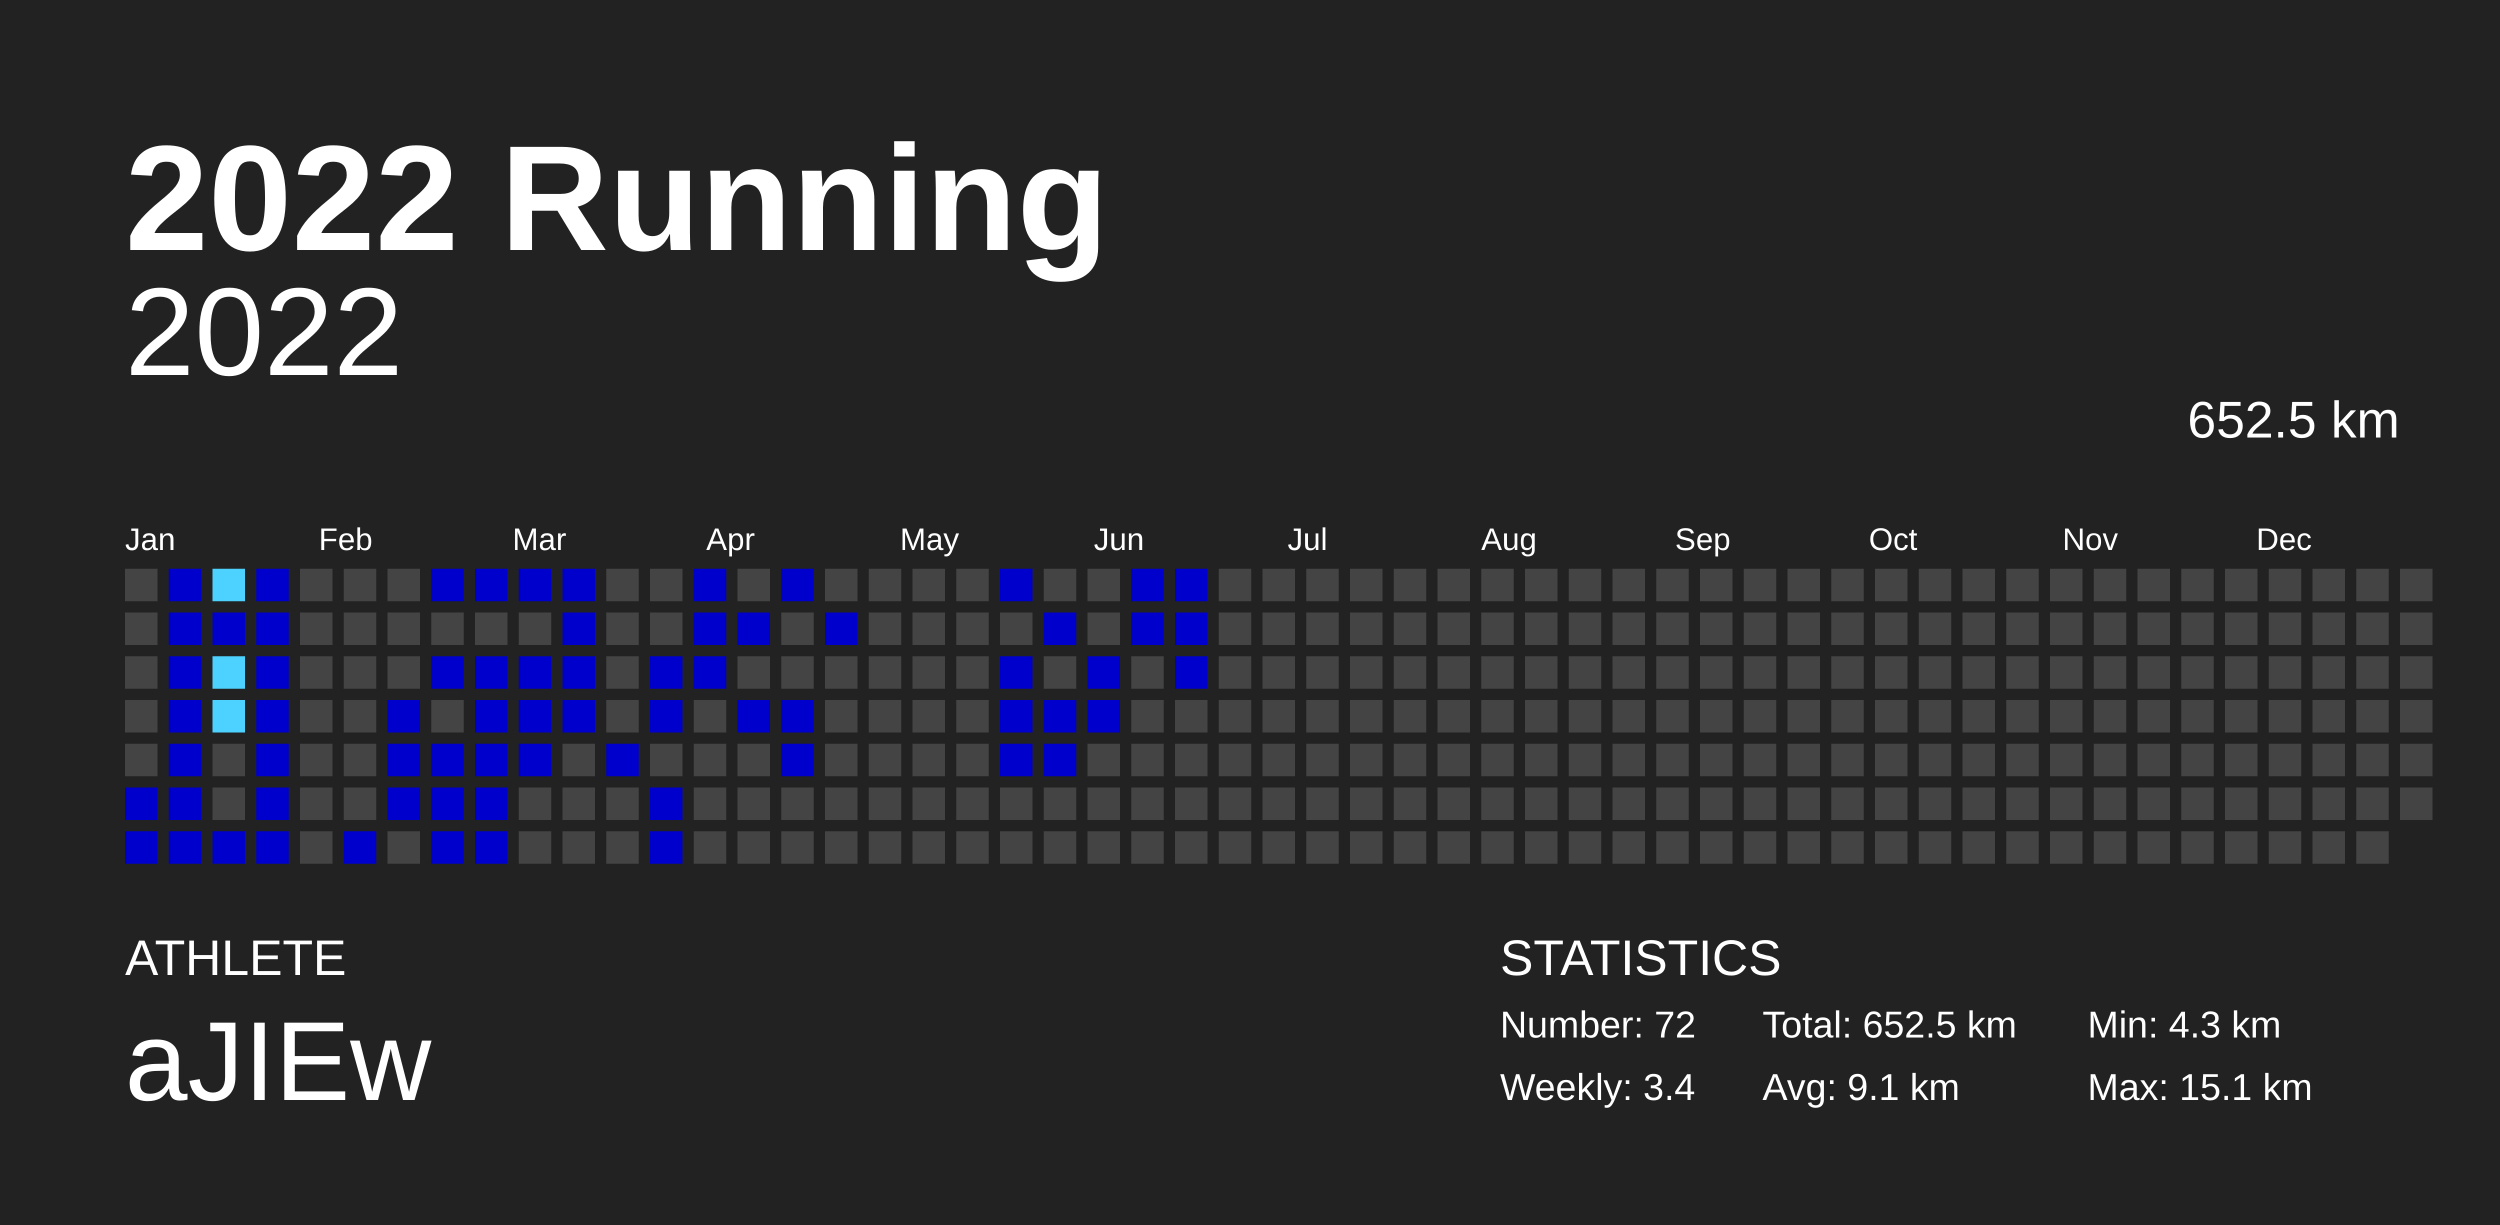
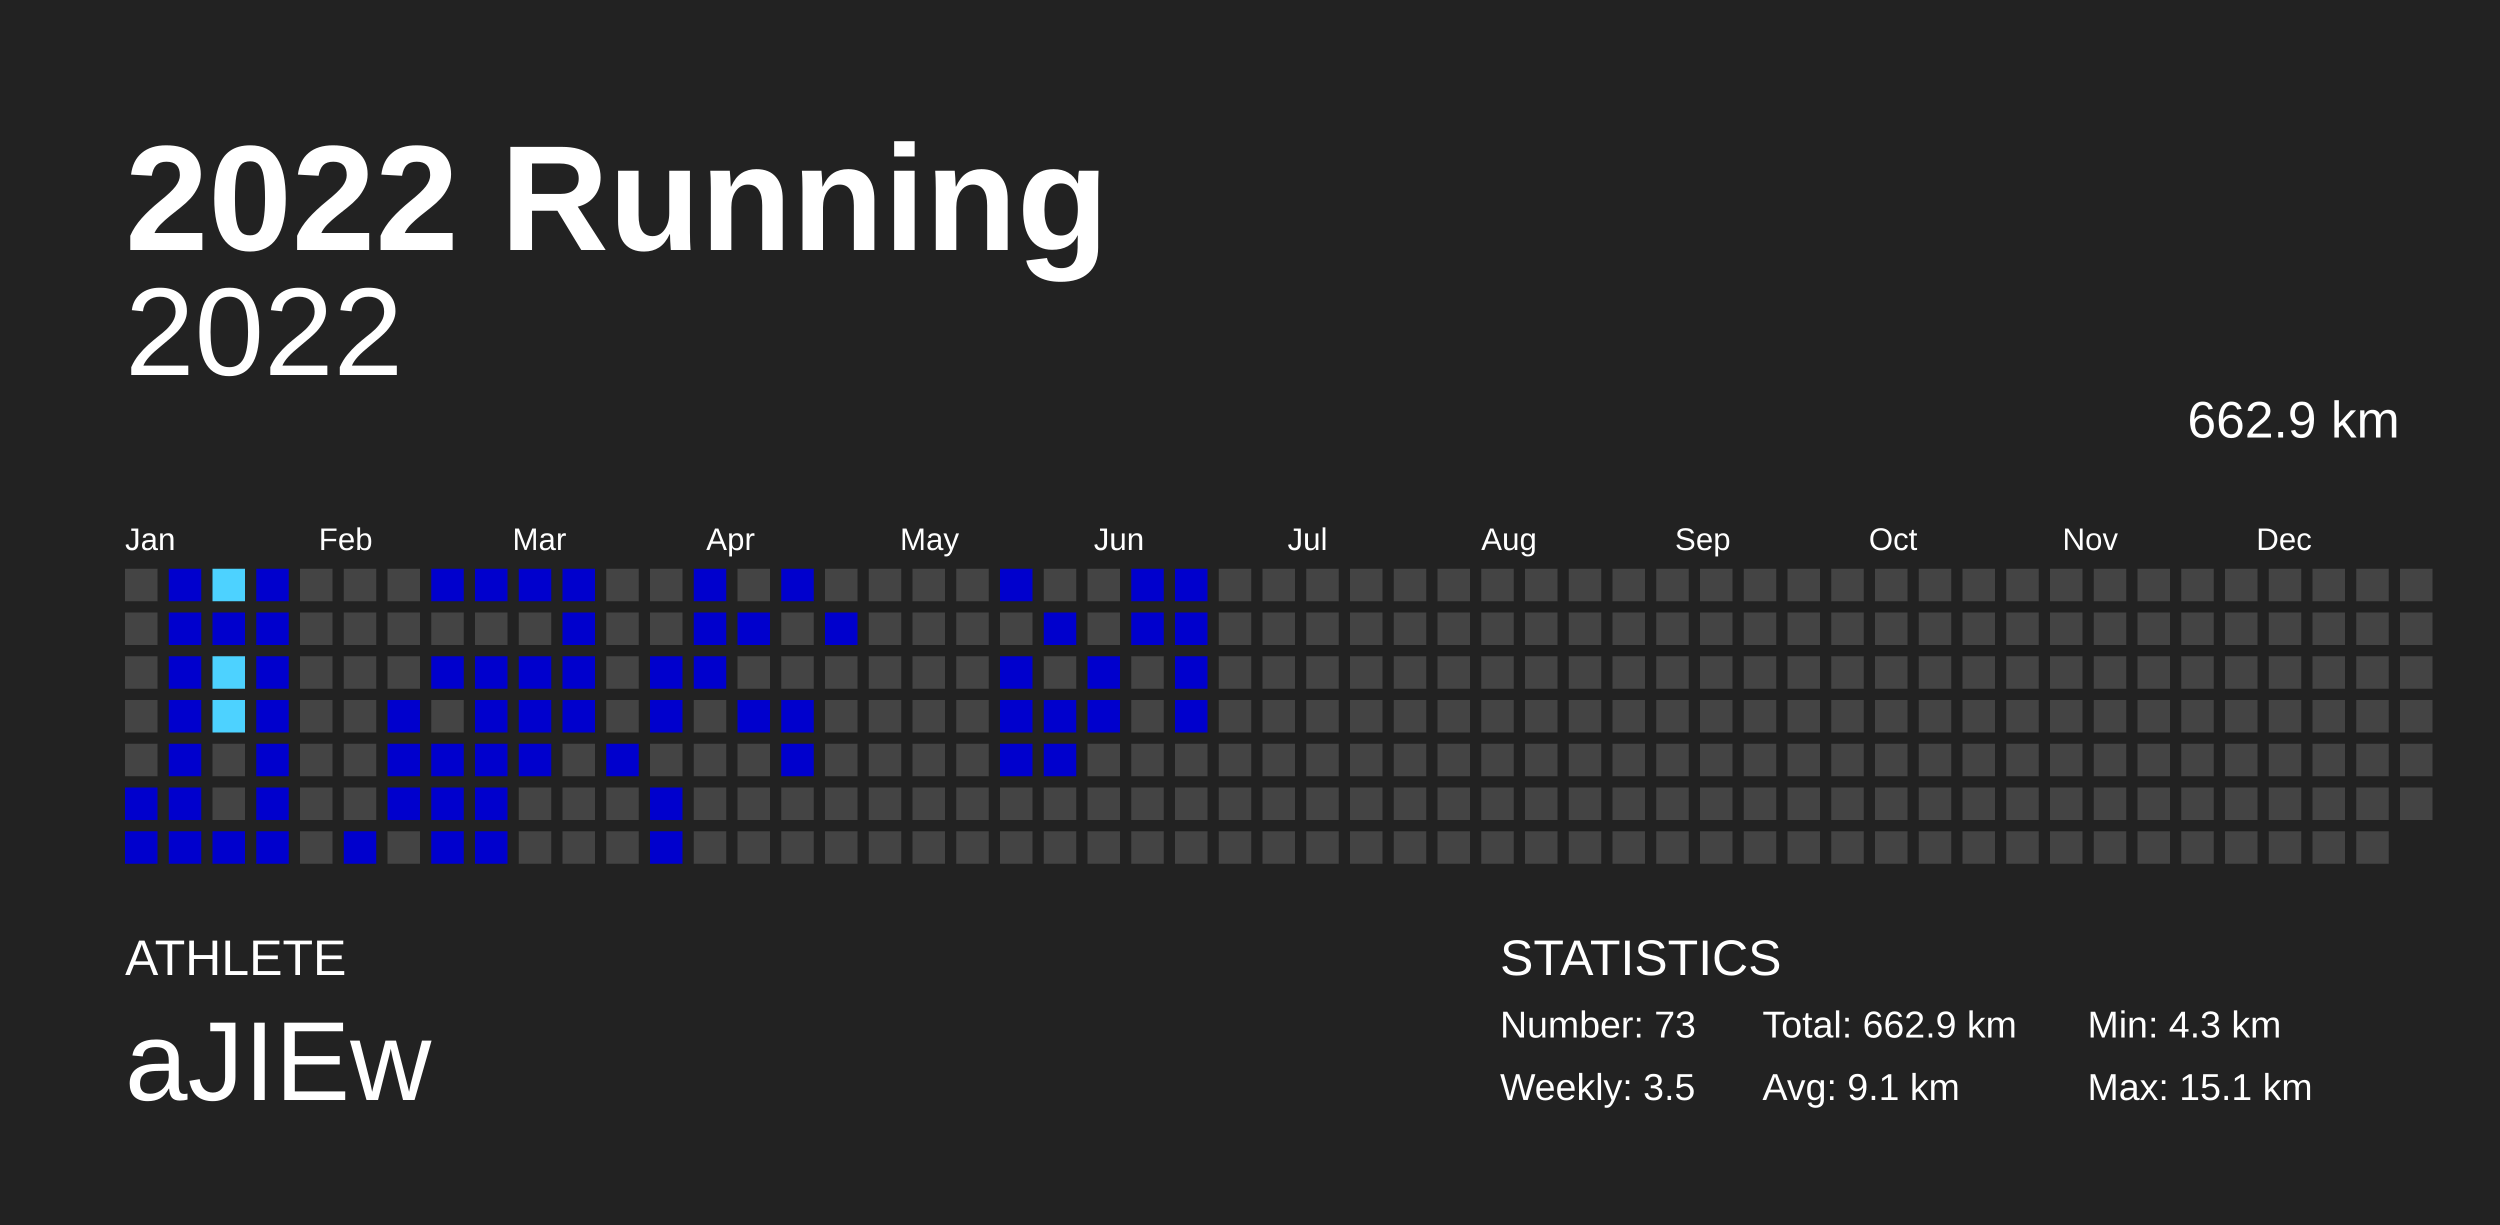
<svg xmlns="http://www.w3.org/2000/svg" baseProfile="full" height="98mm" version="1.1" viewBox="0,0,200,98" width="200mm">
  <defs />
  <rect fill="#222222" height="98" width="200" x="0" y="0" />
  <text fill="#FFFFFF" style="font-size:12px; font-family:Arial; font-weight:bold;" x="10" y="20">2022 Running</text>
  <text fill="#FFFFFF" style="font-size:4px; font-family:Arial" x="10" y="78">ATHLETE</text>
  <text fill="#FFFFFF" style="font-size:9px; font-family:Arial" x="10" y="88">aJIEw</text>
  <text fill="#FFFFFF" style="font-size:4px; font-family:Arial" x="120" y="78">STATISTICS</text>
-   <text fill="#FFFFFF" style="font-size:3px; font-family:Arial" x="120" y="83">Number: 72</text>
-   <text fill="#FFFFFF" style="font-size:3px; font-family:Arial" x="120" y="88">Weekly: 3.4</text>
-   <text fill="#FFFFFF" style="font-size:3px; font-family:Arial" x="141" y="83">Total: 652.5 km</text>
+   <text fill="#FFFFFF" style="font-size:3px; font-family:Arial" x="120" y="83">Number: 73</text>
+   <text fill="#FFFFFF" style="font-size:3px; font-family:Arial" x="120" y="88">Weekly: 3.5</text>
+   <text fill="#FFFFFF" style="font-size:3px; font-family:Arial" x="141" y="83">Total: 662.9 km</text>
  <text fill="#FFFFFF" style="font-size:3px; font-family:Arial" x="141" y="88">Avg: 9.1 km</text>
  <text fill="#FFFFFF" style="font-size:3px; font-family:Arial" x="167" y="83">Min: 4.3 km</text>
  <text fill="#FFFFFF" style="font-size:3px; font-family:Arial" x="167" y="88">Max: 15.1 km</text>
  <text alignment-baseline="hanging" fill="#FFFFFF" style="font-size:10.0px; font-family:Arial;" x="10" y="30">2022</text>
-   <text alignment-baseline="hanging" fill="#FFFFFF" style="font-size:4.125px; font-family:Arial;" x="175" y="35">652.5 km</text>
+   <text alignment-baseline="hanging" fill="#FFFFFF" style="font-size:4.125px; font-family:Arial;" x="175" y="35">662.9 km</text>
  <text fill="#FFFFFF" style="font-size:2.5px; font-family:Arial" x="10.0" y="44">Jan</text>
  <text fill="#FFFFFF" style="font-size:2.5px; font-family:Arial" x="25.5" y="44">Feb</text>
  <text fill="#FFFFFF" style="font-size:2.5px; font-family:Arial" x="41.0" y="44">Mar</text>
  <text fill="#FFFFFF" style="font-size:2.5px; font-family:Arial" x="56.5" y="44">Apr</text>
  <text fill="#FFFFFF" style="font-size:2.5px; font-family:Arial" x="72.0" y="44">May</text>
  <text fill="#FFFFFF" style="font-size:2.5px; font-family:Arial" x="87.5" y="44">Jun</text>
  <text fill="#FFFFFF" style="font-size:2.5px; font-family:Arial" x="103.0" y="44">Jul</text>
  <text fill="#FFFFFF" style="font-size:2.5px; font-family:Arial" x="118.5" y="44">Aug</text>
  <text fill="#FFFFFF" style="font-size:2.5px; font-family:Arial" x="134.0" y="44">Sep</text>
  <text fill="#FFFFFF" style="font-size:2.5px; font-family:Arial" x="149.5" y="44">Oct</text>
  <text fill="#FFFFFF" style="font-size:2.5px; font-family:Arial" x="165.0" y="44">Nov</text>
  <text fill="#FFFFFF" style="font-size:2.5px; font-family:Arial" x="180.5" y="44">Dec</text>
  <rect fill="#444444" height="2.6" width="2.6" x="10.0" y="45.5" />
  <rect fill="#444444" height="2.6" width="2.6" x="10.0" y="49.0" />
  <rect fill="#444444" height="2.6" width="2.6" x="10.0" y="52.5" />
  <rect fill="#444444" height="2.6" width="2.6" x="10.0" y="56.0" />
  <rect fill="#444444" height="2.6" width="2.6" x="10.0" y="59.5" />
  <rect fill="mediumblue" height="2.6" width="2.6" x="10.0" y="63.0" />
  <rect fill="mediumblue" height="2.6" width="2.6" x="10.0" y="66.5" />
  <rect fill="mediumblue" height="2.6" width="2.6" x="13.5" y="45.5" />
  <rect fill="mediumblue" height="2.6" width="2.6" x="13.5" y="49.0" />
  <rect fill="mediumblue" height="2.6" width="2.6" x="13.5" y="52.5" />
  <rect fill="mediumblue" height="2.6" width="2.6" x="13.5" y="56.0" />
  <rect fill="mediumblue" height="2.6" width="2.6" x="13.5" y="59.5" />
  <rect fill="mediumblue" height="2.6" width="2.6" x="13.5" y="63.0" />
  <rect fill="mediumblue" height="2.6" width="2.6" x="13.5" y="66.5" />
  <rect fill="#4dd2ff" height="2.6" width="2.6" x="17.0" y="45.5" />
  <rect fill="mediumblue" height="2.6" width="2.6" x="17.0" y="49.0" />
  <rect fill="#4dd2ff" height="2.6" width="2.6" x="17.0" y="52.5" />
  <rect fill="#4dd2ff" height="2.6" width="2.6" x="17.0" y="56.0" />
  <rect fill="#444444" height="2.6" width="2.6" x="17.0" y="59.5" />
  <rect fill="#444444" height="2.6" width="2.6" x="17.0" y="63.0" />
  <rect fill="mediumblue" height="2.6" width="2.6" x="17.0" y="66.5" />
  <rect fill="mediumblue" height="2.6" width="2.6" x="20.5" y="45.5" />
  <rect fill="mediumblue" height="2.6" width="2.6" x="20.5" y="49.0" />
  <rect fill="mediumblue" height="2.6" width="2.6" x="20.5" y="52.5" />
  <rect fill="mediumblue" height="2.6" width="2.6" x="20.5" y="56.0" />
  <rect fill="mediumblue" height="2.6" width="2.6" x="20.5" y="59.5" />
  <rect fill="mediumblue" height="2.6" width="2.6" x="20.5" y="63.0" />
  <rect fill="mediumblue" height="2.6" width="2.6" x="20.5" y="66.5" />
  <rect fill="#444444" height="2.6" width="2.6" x="24.0" y="45.5" />
  <rect fill="#444444" height="2.6" width="2.6" x="24.0" y="49.0" />
  <rect fill="#444444" height="2.6" width="2.6" x="24.0" y="52.5" />
  <rect fill="#444444" height="2.6" width="2.6" x="24.0" y="56.0" />
  <rect fill="#444444" height="2.6" width="2.6" x="24.0" y="59.5" />
  <rect fill="#444444" height="2.6" width="2.6" x="24.0" y="63.0" />
  <rect fill="#444444" height="2.6" width="2.6" x="24.0" y="66.5" />
  <rect fill="#444444" height="2.6" width="2.6" x="27.5" y="45.5" />
  <rect fill="#444444" height="2.6" width="2.6" x="27.5" y="49.0" />
  <rect fill="#444444" height="2.6" width="2.6" x="27.5" y="52.5" />
  <rect fill="#444444" height="2.6" width="2.6" x="27.5" y="56.0" />
  <rect fill="#444444" height="2.6" width="2.6" x="27.5" y="59.5" />
  <rect fill="#444444" height="2.6" width="2.6" x="27.5" y="63.0" />
  <rect fill="mediumblue" height="2.6" width="2.6" x="27.5" y="66.5" />
  <rect fill="#444444" height="2.6" width="2.6" x="31.0" y="45.5" />
  <rect fill="#444444" height="2.6" width="2.6" x="31.0" y="49.0" />
  <rect fill="#444444" height="2.6" width="2.6" x="31.0" y="52.5" />
  <rect fill="mediumblue" height="2.6" width="2.6" x="31.0" y="56.0" />
  <rect fill="mediumblue" height="2.6" width="2.6" x="31.0" y="59.5" />
  <rect fill="mediumblue" height="2.6" width="2.6" x="31.0" y="63.0" />
  <rect fill="#444444" height="2.6" width="2.6" x="31.0" y="66.5" />
  <rect fill="mediumblue" height="2.6" width="2.6" x="34.5" y="45.5" />
  <rect fill="#444444" height="2.6" width="2.6" x="34.5" y="49.0" />
  <rect fill="mediumblue" height="2.6" width="2.6" x="34.5" y="52.5" />
  <rect fill="#444444" height="2.6" width="2.6" x="34.5" y="56.0" />
  <rect fill="mediumblue" height="2.6" width="2.6" x="34.5" y="59.5" />
  <rect fill="mediumblue" height="2.6" width="2.6" x="34.5" y="63.0" />
  <rect fill="mediumblue" height="2.6" width="2.6" x="34.5" y="66.5" />
  <rect fill="mediumblue" height="2.6" width="2.6" x="38.0" y="45.5" />
  <rect fill="#444444" height="2.6" width="2.6" x="38.0" y="49.0" />
  <rect fill="mediumblue" height="2.6" width="2.6" x="38.0" y="52.5" />
  <rect fill="mediumblue" height="2.6" width="2.6" x="38.0" y="56.0" />
  <rect fill="mediumblue" height="2.6" width="2.6" x="38.0" y="59.5" />
  <rect fill="mediumblue" height="2.6" width="2.6" x="38.0" y="63.0" />
  <rect fill="mediumblue" height="2.6" width="2.6" x="38.0" y="66.5" />
  <rect fill="mediumblue" height="2.6" width="2.6" x="41.5" y="45.5" />
  <rect fill="#444444" height="2.6" width="2.6" x="41.5" y="49.0" />
  <rect fill="mediumblue" height="2.6" width="2.6" x="41.5" y="52.5" />
  <rect fill="mediumblue" height="2.6" width="2.6" x="41.5" y="56.0" />
  <rect fill="mediumblue" height="2.6" width="2.6" x="41.5" y="59.5" />
  <rect fill="#444444" height="2.6" width="2.6" x="41.5" y="63.0" />
  <rect fill="#444444" height="2.6" width="2.6" x="41.5" y="66.5" />
  <rect fill="mediumblue" height="2.6" width="2.6" x="45.0" y="45.5" />
  <rect fill="mediumblue" height="2.6" width="2.6" x="45.0" y="49.0" />
  <rect fill="mediumblue" height="2.6" width="2.6" x="45.0" y="52.5" />
  <rect fill="mediumblue" height="2.6" width="2.6" x="45.0" y="56.0" />
  <rect fill="#444444" height="2.6" width="2.6" x="45.0" y="59.5" />
  <rect fill="#444444" height="2.6" width="2.6" x="45.0" y="63.0" />
  <rect fill="#444444" height="2.6" width="2.6" x="45.0" y="66.5" />
  <rect fill="#444444" height="2.6" width="2.6" x="48.5" y="45.5" />
  <rect fill="#444444" height="2.6" width="2.6" x="48.5" y="49.0" />
  <rect fill="#444444" height="2.6" width="2.6" x="48.5" y="52.5" />
  <rect fill="#444444" height="2.6" width="2.6" x="48.5" y="56.0" />
  <rect fill="mediumblue" height="2.6" width="2.6" x="48.5" y="59.5" />
  <rect fill="#444444" height="2.6" width="2.6" x="48.5" y="63.0" />
  <rect fill="#444444" height="2.6" width="2.6" x="48.5" y="66.5" />
  <rect fill="#444444" height="2.6" width="2.6" x="52.0" y="45.5" />
  <rect fill="#444444" height="2.6" width="2.6" x="52.0" y="49.0" />
  <rect fill="mediumblue" height="2.6" width="2.6" x="52.0" y="52.5" />
  <rect fill="mediumblue" height="2.6" width="2.6" x="52.0" y="56.0" />
  <rect fill="#444444" height="2.6" width="2.6" x="52.0" y="59.5" />
  <rect fill="mediumblue" height="2.6" width="2.6" x="52.0" y="63.0" />
  <rect fill="mediumblue" height="2.6" width="2.6" x="52.0" y="66.5" />
  <rect fill="mediumblue" height="2.6" width="2.6" x="55.5" y="45.5" />
  <rect fill="mediumblue" height="2.6" width="2.6" x="55.5" y="49.0" />
  <rect fill="mediumblue" height="2.6" width="2.6" x="55.5" y="52.5" />
  <rect fill="#444444" height="2.6" width="2.6" x="55.5" y="56.0" />
  <rect fill="#444444" height="2.6" width="2.6" x="55.5" y="59.5" />
  <rect fill="#444444" height="2.6" width="2.6" x="55.5" y="63.0" />
  <rect fill="#444444" height="2.6" width="2.6" x="55.5" y="66.5" />
  <rect fill="#444444" height="2.6" width="2.6" x="59.0" y="45.5" />
  <rect fill="mediumblue" height="2.6" width="2.6" x="59.0" y="49.0" />
  <rect fill="#444444" height="2.6" width="2.6" x="59.0" y="52.5" />
  <rect fill="mediumblue" height="2.6" width="2.6" x="59.0" y="56.0" />
  <rect fill="#444444" height="2.6" width="2.6" x="59.0" y="59.5" />
  <rect fill="#444444" height="2.6" width="2.6" x="59.0" y="63.0" />
  <rect fill="#444444" height="2.6" width="2.6" x="59.0" y="66.5" />
  <rect fill="mediumblue" height="2.6" width="2.6" x="62.5" y="45.5" />
  <rect fill="#444444" height="2.6" width="2.6" x="62.5" y="49.0" />
  <rect fill="#444444" height="2.6" width="2.6" x="62.5" y="52.5" />
  <rect fill="mediumblue" height="2.6" width="2.6" x="62.5" y="56.0" />
  <rect fill="mediumblue" height="2.6" width="2.6" x="62.5" y="59.5" />
  <rect fill="#444444" height="2.6" width="2.6" x="62.5" y="63.0" />
  <rect fill="#444444" height="2.6" width="2.6" x="62.5" y="66.5" />
  <rect fill="#444444" height="2.6" width="2.6" x="66.0" y="45.5" />
  <rect fill="mediumblue" height="2.6" width="2.6" x="66.0" y="49.0" />
  <rect fill="#444444" height="2.6" width="2.6" x="66.0" y="52.5" />
  <rect fill="#444444" height="2.6" width="2.6" x="66.0" y="56.0" />
  <rect fill="#444444" height="2.6" width="2.6" x="66.0" y="59.5" />
  <rect fill="#444444" height="2.6" width="2.6" x="66.0" y="63.0" />
  <rect fill="#444444" height="2.6" width="2.6" x="66.0" y="66.5" />
  <rect fill="#444444" height="2.6" width="2.6" x="69.5" y="45.5" />
  <rect fill="#444444" height="2.6" width="2.6" x="69.5" y="49.0" />
  <rect fill="#444444" height="2.6" width="2.6" x="69.5" y="52.5" />
  <rect fill="#444444" height="2.6" width="2.6" x="69.5" y="56.0" />
  <rect fill="#444444" height="2.6" width="2.6" x="69.5" y="59.5" />
  <rect fill="#444444" height="2.6" width="2.6" x="69.5" y="63.0" />
  <rect fill="#444444" height="2.6" width="2.6" x="69.5" y="66.5" />
  <rect fill="#444444" height="2.6" width="2.6" x="73.0" y="45.5" />
  <rect fill="#444444" height="2.6" width="2.6" x="73.0" y="49.0" />
  <rect fill="#444444" height="2.6" width="2.6" x="73.0" y="52.5" />
  <rect fill="#444444" height="2.6" width="2.6" x="73.0" y="56.0" />
  <rect fill="#444444" height="2.6" width="2.6" x="73.0" y="59.5" />
  <rect fill="#444444" height="2.6" width="2.6" x="73.0" y="63.0" />
  <rect fill="#444444" height="2.6" width="2.6" x="73.0" y="66.5" />
  <rect fill="#444444" height="2.6" width="2.6" x="76.5" y="45.5" />
  <rect fill="#444444" height="2.6" width="2.6" x="76.5" y="49.0" />
  <rect fill="#444444" height="2.6" width="2.6" x="76.5" y="52.5" />
  <rect fill="#444444" height="2.6" width="2.6" x="76.5" y="56.0" />
  <rect fill="#444444" height="2.6" width="2.6" x="76.5" y="59.5" />
  <rect fill="#444444" height="2.6" width="2.6" x="76.5" y="63.0" />
  <rect fill="#444444" height="2.6" width="2.6" x="76.5" y="66.5" />
  <rect fill="mediumblue" height="2.6" width="2.6" x="80.0" y="45.5" />
  <rect fill="#444444" height="2.6" width="2.6" x="80.0" y="49.0" />
  <rect fill="mediumblue" height="2.6" width="2.6" x="80.0" y="52.5" />
  <rect fill="mediumblue" height="2.6" width="2.6" x="80.0" y="56.0" />
  <rect fill="mediumblue" height="2.6" width="2.6" x="80.0" y="59.5" />
  <rect fill="#444444" height="2.6" width="2.6" x="80.0" y="63.0" />
  <rect fill="#444444" height="2.6" width="2.6" x="80.0" y="66.5" />
  <rect fill="#444444" height="2.6" width="2.6" x="83.5" y="45.5" />
  <rect fill="mediumblue" height="2.6" width="2.6" x="83.5" y="49.0" />
  <rect fill="#444444" height="2.6" width="2.6" x="83.5" y="52.5" />
  <rect fill="mediumblue" height="2.6" width="2.6" x="83.5" y="56.0" />
  <rect fill="mediumblue" height="2.6" width="2.6" x="83.5" y="59.5" />
  <rect fill="#444444" height="2.6" width="2.6" x="83.5" y="63.0" />
  <rect fill="#444444" height="2.6" width="2.6" x="83.5" y="66.5" />
  <rect fill="#444444" height="2.6" width="2.6" x="87.0" y="45.5" />
  <rect fill="#444444" height="2.6" width="2.6" x="87.0" y="49.0" />
  <rect fill="mediumblue" height="2.6" width="2.6" x="87.0" y="52.5" />
  <rect fill="mediumblue" height="2.6" width="2.6" x="87.0" y="56.0" />
  <rect fill="#444444" height="2.6" width="2.6" x="87.0" y="59.5" />
  <rect fill="#444444" height="2.6" width="2.6" x="87.0" y="63.0" />
  <rect fill="#444444" height="2.6" width="2.6" x="87.0" y="66.5" />
  <rect fill="mediumblue" height="2.6" width="2.6" x="90.5" y="45.5" />
  <rect fill="mediumblue" height="2.6" width="2.6" x="90.5" y="49.0" />
  <rect fill="#444444" height="2.6" width="2.6" x="90.5" y="52.5" />
  <rect fill="#444444" height="2.6" width="2.6" x="90.5" y="56.0" />
  <rect fill="#444444" height="2.6" width="2.6" x="90.5" y="59.5" />
  <rect fill="#444444" height="2.6" width="2.6" x="90.5" y="63.0" />
  <rect fill="#444444" height="2.6" width="2.6" x="90.5" y="66.5" />
  <rect fill="mediumblue" height="2.6" width="2.6" x="94.0" y="45.5" />
  <rect fill="mediumblue" height="2.6" width="2.6" x="94.0" y="49.0" />
  <rect fill="mediumblue" height="2.6" width="2.6" x="94.0" y="52.5" />
-   <rect fill="#444444" height="2.6" width="2.6" x="94.0" y="56.0" />
+   <rect fill="mediumblue" height="2.6" width="2.6" x="94.0" y="56.0" />
  <rect fill="#444444" height="2.6" width="2.6" x="94.0" y="59.5" />
  <rect fill="#444444" height="2.6" width="2.6" x="94.0" y="63.0" />
  <rect fill="#444444" height="2.6" width="2.6" x="94.0" y="66.5" />
  <rect fill="#444444" height="2.6" width="2.6" x="97.5" y="45.5" />
  <rect fill="#444444" height="2.6" width="2.6" x="97.5" y="49.0" />
  <rect fill="#444444" height="2.6" width="2.6" x="97.5" y="52.5" />
  <rect fill="#444444" height="2.6" width="2.6" x="97.5" y="56.0" />
  <rect fill="#444444" height="2.6" width="2.6" x="97.5" y="59.5" />
  <rect fill="#444444" height="2.6" width="2.6" x="97.5" y="63.0" />
  <rect fill="#444444" height="2.6" width="2.6" x="97.5" y="66.5" />
  <rect fill="#444444" height="2.6" width="2.6" x="101.0" y="45.5" />
  <rect fill="#444444" height="2.6" width="2.6" x="101.0" y="49.0" />
  <rect fill="#444444" height="2.6" width="2.6" x="101.0" y="52.5" />
  <rect fill="#444444" height="2.6" width="2.6" x="101.0" y="56.0" />
  <rect fill="#444444" height="2.6" width="2.6" x="101.0" y="59.5" />
  <rect fill="#444444" height="2.6" width="2.6" x="101.0" y="63.0" />
  <rect fill="#444444" height="2.6" width="2.6" x="101.0" y="66.5" />
  <rect fill="#444444" height="2.6" width="2.6" x="104.5" y="45.5" />
  <rect fill="#444444" height="2.6" width="2.6" x="104.5" y="49.0" />
  <rect fill="#444444" height="2.6" width="2.6" x="104.5" y="52.5" />
  <rect fill="#444444" height="2.6" width="2.6" x="104.5" y="56.0" />
  <rect fill="#444444" height="2.6" width="2.6" x="104.5" y="59.5" />
  <rect fill="#444444" height="2.6" width="2.6" x="104.5" y="63.0" />
  <rect fill="#444444" height="2.6" width="2.6" x="104.5" y="66.5" />
  <rect fill="#444444" height="2.6" width="2.6" x="108.0" y="45.5" />
  <rect fill="#444444" height="2.6" width="2.6" x="108.0" y="49.0" />
  <rect fill="#444444" height="2.6" width="2.6" x="108.0" y="52.5" />
  <rect fill="#444444" height="2.6" width="2.6" x="108.0" y="56.0" />
  <rect fill="#444444" height="2.6" width="2.6" x="108.0" y="59.5" />
  <rect fill="#444444" height="2.6" width="2.6" x="108.0" y="63.0" />
  <rect fill="#444444" height="2.6" width="2.6" x="108.0" y="66.5" />
  <rect fill="#444444" height="2.6" width="2.6" x="111.5" y="45.5" />
  <rect fill="#444444" height="2.6" width="2.6" x="111.5" y="49.0" />
  <rect fill="#444444" height="2.6" width="2.6" x="111.5" y="52.5" />
  <rect fill="#444444" height="2.6" width="2.6" x="111.5" y="56.0" />
  <rect fill="#444444" height="2.6" width="2.6" x="111.5" y="59.5" />
  <rect fill="#444444" height="2.6" width="2.6" x="111.5" y="63.0" />
  <rect fill="#444444" height="2.6" width="2.6" x="111.5" y="66.5" />
  <rect fill="#444444" height="2.6" width="2.6" x="115.0" y="45.5" />
  <rect fill="#444444" height="2.6" width="2.6" x="115.0" y="49.0" />
  <rect fill="#444444" height="2.6" width="2.6" x="115.0" y="52.5" />
  <rect fill="#444444" height="2.6" width="2.6" x="115.0" y="56.0" />
  <rect fill="#444444" height="2.6" width="2.6" x="115.0" y="59.5" />
  <rect fill="#444444" height="2.6" width="2.6" x="115.0" y="63.0" />
  <rect fill="#444444" height="2.6" width="2.6" x="115.0" y="66.5" />
  <rect fill="#444444" height="2.6" width="2.6" x="118.5" y="45.5" />
  <rect fill="#444444" height="2.6" width="2.6" x="118.5" y="49.0" />
  <rect fill="#444444" height="2.6" width="2.6" x="118.5" y="52.5" />
  <rect fill="#444444" height="2.6" width="2.6" x="118.5" y="56.0" />
  <rect fill="#444444" height="2.6" width="2.6" x="118.5" y="59.5" />
  <rect fill="#444444" height="2.6" width="2.6" x="118.5" y="63.0" />
  <rect fill="#444444" height="2.6" width="2.6" x="118.5" y="66.5" />
  <rect fill="#444444" height="2.6" width="2.6" x="122.0" y="45.5" />
  <rect fill="#444444" height="2.6" width="2.6" x="122.0" y="49.0" />
  <rect fill="#444444" height="2.6" width="2.6" x="122.0" y="52.5" />
  <rect fill="#444444" height="2.6" width="2.6" x="122.0" y="56.0" />
  <rect fill="#444444" height="2.6" width="2.6" x="122.0" y="59.5" />
  <rect fill="#444444" height="2.6" width="2.6" x="122.0" y="63.0" />
  <rect fill="#444444" height="2.6" width="2.6" x="122.0" y="66.5" />
  <rect fill="#444444" height="2.6" width="2.6" x="125.5" y="45.5" />
  <rect fill="#444444" height="2.6" width="2.6" x="125.5" y="49.0" />
  <rect fill="#444444" height="2.6" width="2.6" x="125.5" y="52.5" />
  <rect fill="#444444" height="2.6" width="2.6" x="125.5" y="56.0" />
  <rect fill="#444444" height="2.6" width="2.6" x="125.5" y="59.5" />
  <rect fill="#444444" height="2.6" width="2.6" x="125.5" y="63.0" />
  <rect fill="#444444" height="2.6" width="2.6" x="125.5" y="66.5" />
  <rect fill="#444444" height="2.6" width="2.6" x="129.0" y="45.5" />
  <rect fill="#444444" height="2.6" width="2.6" x="129.0" y="49.0" />
  <rect fill="#444444" height="2.6" width="2.6" x="129.0" y="52.5" />
  <rect fill="#444444" height="2.6" width="2.6" x="129.0" y="56.0" />
  <rect fill="#444444" height="2.6" width="2.6" x="129.0" y="59.5" />
  <rect fill="#444444" height="2.6" width="2.6" x="129.0" y="63.0" />
  <rect fill="#444444" height="2.6" width="2.6" x="129.0" y="66.5" />
  <rect fill="#444444" height="2.6" width="2.6" x="132.5" y="45.5" />
  <rect fill="#444444" height="2.6" width="2.6" x="132.5" y="49.0" />
  <rect fill="#444444" height="2.6" width="2.6" x="132.5" y="52.5" />
  <rect fill="#444444" height="2.6" width="2.6" x="132.5" y="56.0" />
  <rect fill="#444444" height="2.6" width="2.6" x="132.5" y="59.5" />
  <rect fill="#444444" height="2.6" width="2.6" x="132.5" y="63.0" />
  <rect fill="#444444" height="2.6" width="2.6" x="132.5" y="66.5" />
  <rect fill="#444444" height="2.6" width="2.6" x="136.0" y="45.5" />
  <rect fill="#444444" height="2.6" width="2.6" x="136.0" y="49.0" />
  <rect fill="#444444" height="2.6" width="2.6" x="136.0" y="52.5" />
  <rect fill="#444444" height="2.6" width="2.6" x="136.0" y="56.0" />
  <rect fill="#444444" height="2.6" width="2.6" x="136.0" y="59.5" />
  <rect fill="#444444" height="2.6" width="2.6" x="136.0" y="63.0" />
  <rect fill="#444444" height="2.6" width="2.6" x="136.0" y="66.5" />
  <rect fill="#444444" height="2.6" width="2.6" x="139.5" y="45.5" />
  <rect fill="#444444" height="2.6" width="2.6" x="139.5" y="49.0" />
  <rect fill="#444444" height="2.6" width="2.6" x="139.5" y="52.5" />
  <rect fill="#444444" height="2.6" width="2.6" x="139.5" y="56.0" />
  <rect fill="#444444" height="2.6" width="2.6" x="139.5" y="59.5" />
  <rect fill="#444444" height="2.6" width="2.6" x="139.5" y="63.0" />
  <rect fill="#444444" height="2.6" width="2.6" x="139.5" y="66.5" />
  <rect fill="#444444" height="2.6" width="2.6" x="143.0" y="45.5" />
  <rect fill="#444444" height="2.6" width="2.6" x="143.0" y="49.0" />
  <rect fill="#444444" height="2.6" width="2.6" x="143.0" y="52.5" />
  <rect fill="#444444" height="2.6" width="2.6" x="143.0" y="56.0" />
  <rect fill="#444444" height="2.6" width="2.6" x="143.0" y="59.5" />
  <rect fill="#444444" height="2.6" width="2.6" x="143.0" y="63.0" />
  <rect fill="#444444" height="2.6" width="2.6" x="143.0" y="66.5" />
  <rect fill="#444444" height="2.6" width="2.6" x="146.5" y="45.5" />
  <rect fill="#444444" height="2.6" width="2.6" x="146.5" y="49.0" />
  <rect fill="#444444" height="2.6" width="2.6" x="146.5" y="52.5" />
  <rect fill="#444444" height="2.6" width="2.6" x="146.5" y="56.0" />
  <rect fill="#444444" height="2.6" width="2.6" x="146.5" y="59.5" />
  <rect fill="#444444" height="2.6" width="2.6" x="146.5" y="63.0" />
  <rect fill="#444444" height="2.6" width="2.6" x="146.5" y="66.5" />
  <rect fill="#444444" height="2.6" width="2.6" x="150.0" y="45.5" />
  <rect fill="#444444" height="2.6" width="2.6" x="150.0" y="49.0" />
  <rect fill="#444444" height="2.6" width="2.6" x="150.0" y="52.5" />
  <rect fill="#444444" height="2.6" width="2.6" x="150.0" y="56.0" />
  <rect fill="#444444" height="2.6" width="2.6" x="150.0" y="59.5" />
  <rect fill="#444444" height="2.6" width="2.6" x="150.0" y="63.0" />
  <rect fill="#444444" height="2.6" width="2.6" x="150.0" y="66.5" />
  <rect fill="#444444" height="2.6" width="2.6" x="153.5" y="45.5" />
  <rect fill="#444444" height="2.6" width="2.6" x="153.5" y="49.0" />
  <rect fill="#444444" height="2.6" width="2.6" x="153.5" y="52.5" />
  <rect fill="#444444" height="2.6" width="2.6" x="153.5" y="56.0" />
  <rect fill="#444444" height="2.6" width="2.6" x="153.5" y="59.5" />
  <rect fill="#444444" height="2.6" width="2.6" x="153.5" y="63.0" />
  <rect fill="#444444" height="2.6" width="2.6" x="153.5" y="66.5" />
  <rect fill="#444444" height="2.6" width="2.6" x="157.0" y="45.5" />
  <rect fill="#444444" height="2.6" width="2.6" x="157.0" y="49.0" />
  <rect fill="#444444" height="2.6" width="2.6" x="157.0" y="52.5" />
  <rect fill="#444444" height="2.6" width="2.6" x="157.0" y="56.0" />
  <rect fill="#444444" height="2.6" width="2.6" x="157.0" y="59.5" />
  <rect fill="#444444" height="2.6" width="2.6" x="157.0" y="63.0" />
  <rect fill="#444444" height="2.6" width="2.6" x="157.0" y="66.5" />
  <rect fill="#444444" height="2.6" width="2.6" x="160.5" y="45.5" />
  <rect fill="#444444" height="2.6" width="2.6" x="160.5" y="49.0" />
  <rect fill="#444444" height="2.6" width="2.6" x="160.5" y="52.5" />
  <rect fill="#444444" height="2.6" width="2.6" x="160.5" y="56.0" />
  <rect fill="#444444" height="2.6" width="2.6" x="160.5" y="59.5" />
  <rect fill="#444444" height="2.6" width="2.6" x="160.5" y="63.0" />
  <rect fill="#444444" height="2.6" width="2.6" x="160.5" y="66.5" />
  <rect fill="#444444" height="2.6" width="2.6" x="164.0" y="45.5" />
  <rect fill="#444444" height="2.6" width="2.6" x="164.0" y="49.0" />
  <rect fill="#444444" height="2.6" width="2.6" x="164.0" y="52.5" />
  <rect fill="#444444" height="2.6" width="2.6" x="164.0" y="56.0" />
  <rect fill="#444444" height="2.6" width="2.6" x="164.0" y="59.5" />
  <rect fill="#444444" height="2.6" width="2.6" x="164.0" y="63.0" />
  <rect fill="#444444" height="2.6" width="2.6" x="164.0" y="66.5" />
  <rect fill="#444444" height="2.6" width="2.6" x="167.5" y="45.5" />
  <rect fill="#444444" height="2.6" width="2.6" x="167.5" y="49.0" />
  <rect fill="#444444" height="2.6" width="2.6" x="167.5" y="52.5" />
  <rect fill="#444444" height="2.6" width="2.6" x="167.5" y="56.0" />
  <rect fill="#444444" height="2.6" width="2.6" x="167.5" y="59.5" />
  <rect fill="#444444" height="2.6" width="2.6" x="167.5" y="63.0" />
  <rect fill="#444444" height="2.6" width="2.6" x="167.5" y="66.5" />
  <rect fill="#444444" height="2.6" width="2.6" x="171.0" y="45.5" />
  <rect fill="#444444" height="2.6" width="2.6" x="171.0" y="49.0" />
  <rect fill="#444444" height="2.6" width="2.6" x="171.0" y="52.5" />
  <rect fill="#444444" height="2.6" width="2.6" x="171.0" y="56.0" />
  <rect fill="#444444" height="2.6" width="2.6" x="171.0" y="59.5" />
  <rect fill="#444444" height="2.6" width="2.6" x="171.0" y="63.0" />
  <rect fill="#444444" height="2.6" width="2.6" x="171.0" y="66.5" />
  <rect fill="#444444" height="2.6" width="2.6" x="174.5" y="45.5" />
  <rect fill="#444444" height="2.6" width="2.6" x="174.5" y="49.0" />
  <rect fill="#444444" height="2.6" width="2.6" x="174.5" y="52.5" />
  <rect fill="#444444" height="2.6" width="2.6" x="174.5" y="56.0" />
  <rect fill="#444444" height="2.6" width="2.6" x="174.5" y="59.5" />
  <rect fill="#444444" height="2.6" width="2.6" x="174.5" y="63.0" />
  <rect fill="#444444" height="2.6" width="2.6" x="174.5" y="66.5" />
  <rect fill="#444444" height="2.6" width="2.6" x="178.0" y="45.5" />
  <rect fill="#444444" height="2.6" width="2.6" x="178.0" y="49.0" />
  <rect fill="#444444" height="2.6" width="2.6" x="178.0" y="52.5" />
  <rect fill="#444444" height="2.6" width="2.6" x="178.0" y="56.0" />
  <rect fill="#444444" height="2.6" width="2.6" x="178.0" y="59.5" />
  <rect fill="#444444" height="2.6" width="2.6" x="178.0" y="63.0" />
  <rect fill="#444444" height="2.6" width="2.6" x="178.0" y="66.5" />
  <rect fill="#444444" height="2.6" width="2.6" x="181.5" y="45.5" />
  <rect fill="#444444" height="2.6" width="2.6" x="181.5" y="49.0" />
  <rect fill="#444444" height="2.6" width="2.6" x="181.5" y="52.5" />
  <rect fill="#444444" height="2.6" width="2.6" x="181.5" y="56.0" />
  <rect fill="#444444" height="2.6" width="2.6" x="181.5" y="59.5" />
  <rect fill="#444444" height="2.6" width="2.6" x="181.5" y="63.0" />
  <rect fill="#444444" height="2.6" width="2.6" x="181.5" y="66.5" />
  <rect fill="#444444" height="2.6" width="2.6" x="185.0" y="45.5" />
  <rect fill="#444444" height="2.6" width="2.6" x="185.0" y="49.0" />
  <rect fill="#444444" height="2.6" width="2.6" x="185.0" y="52.5" />
  <rect fill="#444444" height="2.6" width="2.6" x="185.0" y="56.0" />
  <rect fill="#444444" height="2.6" width="2.6" x="185.0" y="59.5" />
  <rect fill="#444444" height="2.6" width="2.6" x="185.0" y="63.0" />
  <rect fill="#444444" height="2.6" width="2.6" x="185.0" y="66.5" />
  <rect fill="#444444" height="2.6" width="2.6" x="188.5" y="45.5" />
  <rect fill="#444444" height="2.6" width="2.6" x="188.5" y="49.0" />
  <rect fill="#444444" height="2.6" width="2.6" x="188.5" y="52.5" />
  <rect fill="#444444" height="2.6" width="2.6" x="188.5" y="56.0" />
  <rect fill="#444444" height="2.6" width="2.6" x="188.5" y="59.5" />
  <rect fill="#444444" height="2.6" width="2.6" x="188.5" y="63.0" />
  <rect fill="#444444" height="2.6" width="2.6" x="188.5" y="66.5" />
  <rect fill="#444444" height="2.6" width="2.6" x="192.0" y="45.5" />
  <rect fill="#444444" height="2.6" width="2.6" x="192.0" y="49.0" />
  <rect fill="#444444" height="2.6" width="2.6" x="192.0" y="52.5" />
  <rect fill="#444444" height="2.6" width="2.6" x="192.0" y="56.0" />
  <rect fill="#444444" height="2.6" width="2.6" x="192.0" y="59.5" />
  <rect fill="#444444" height="2.6" width="2.6" x="192.0" y="63.0" />
</svg>
